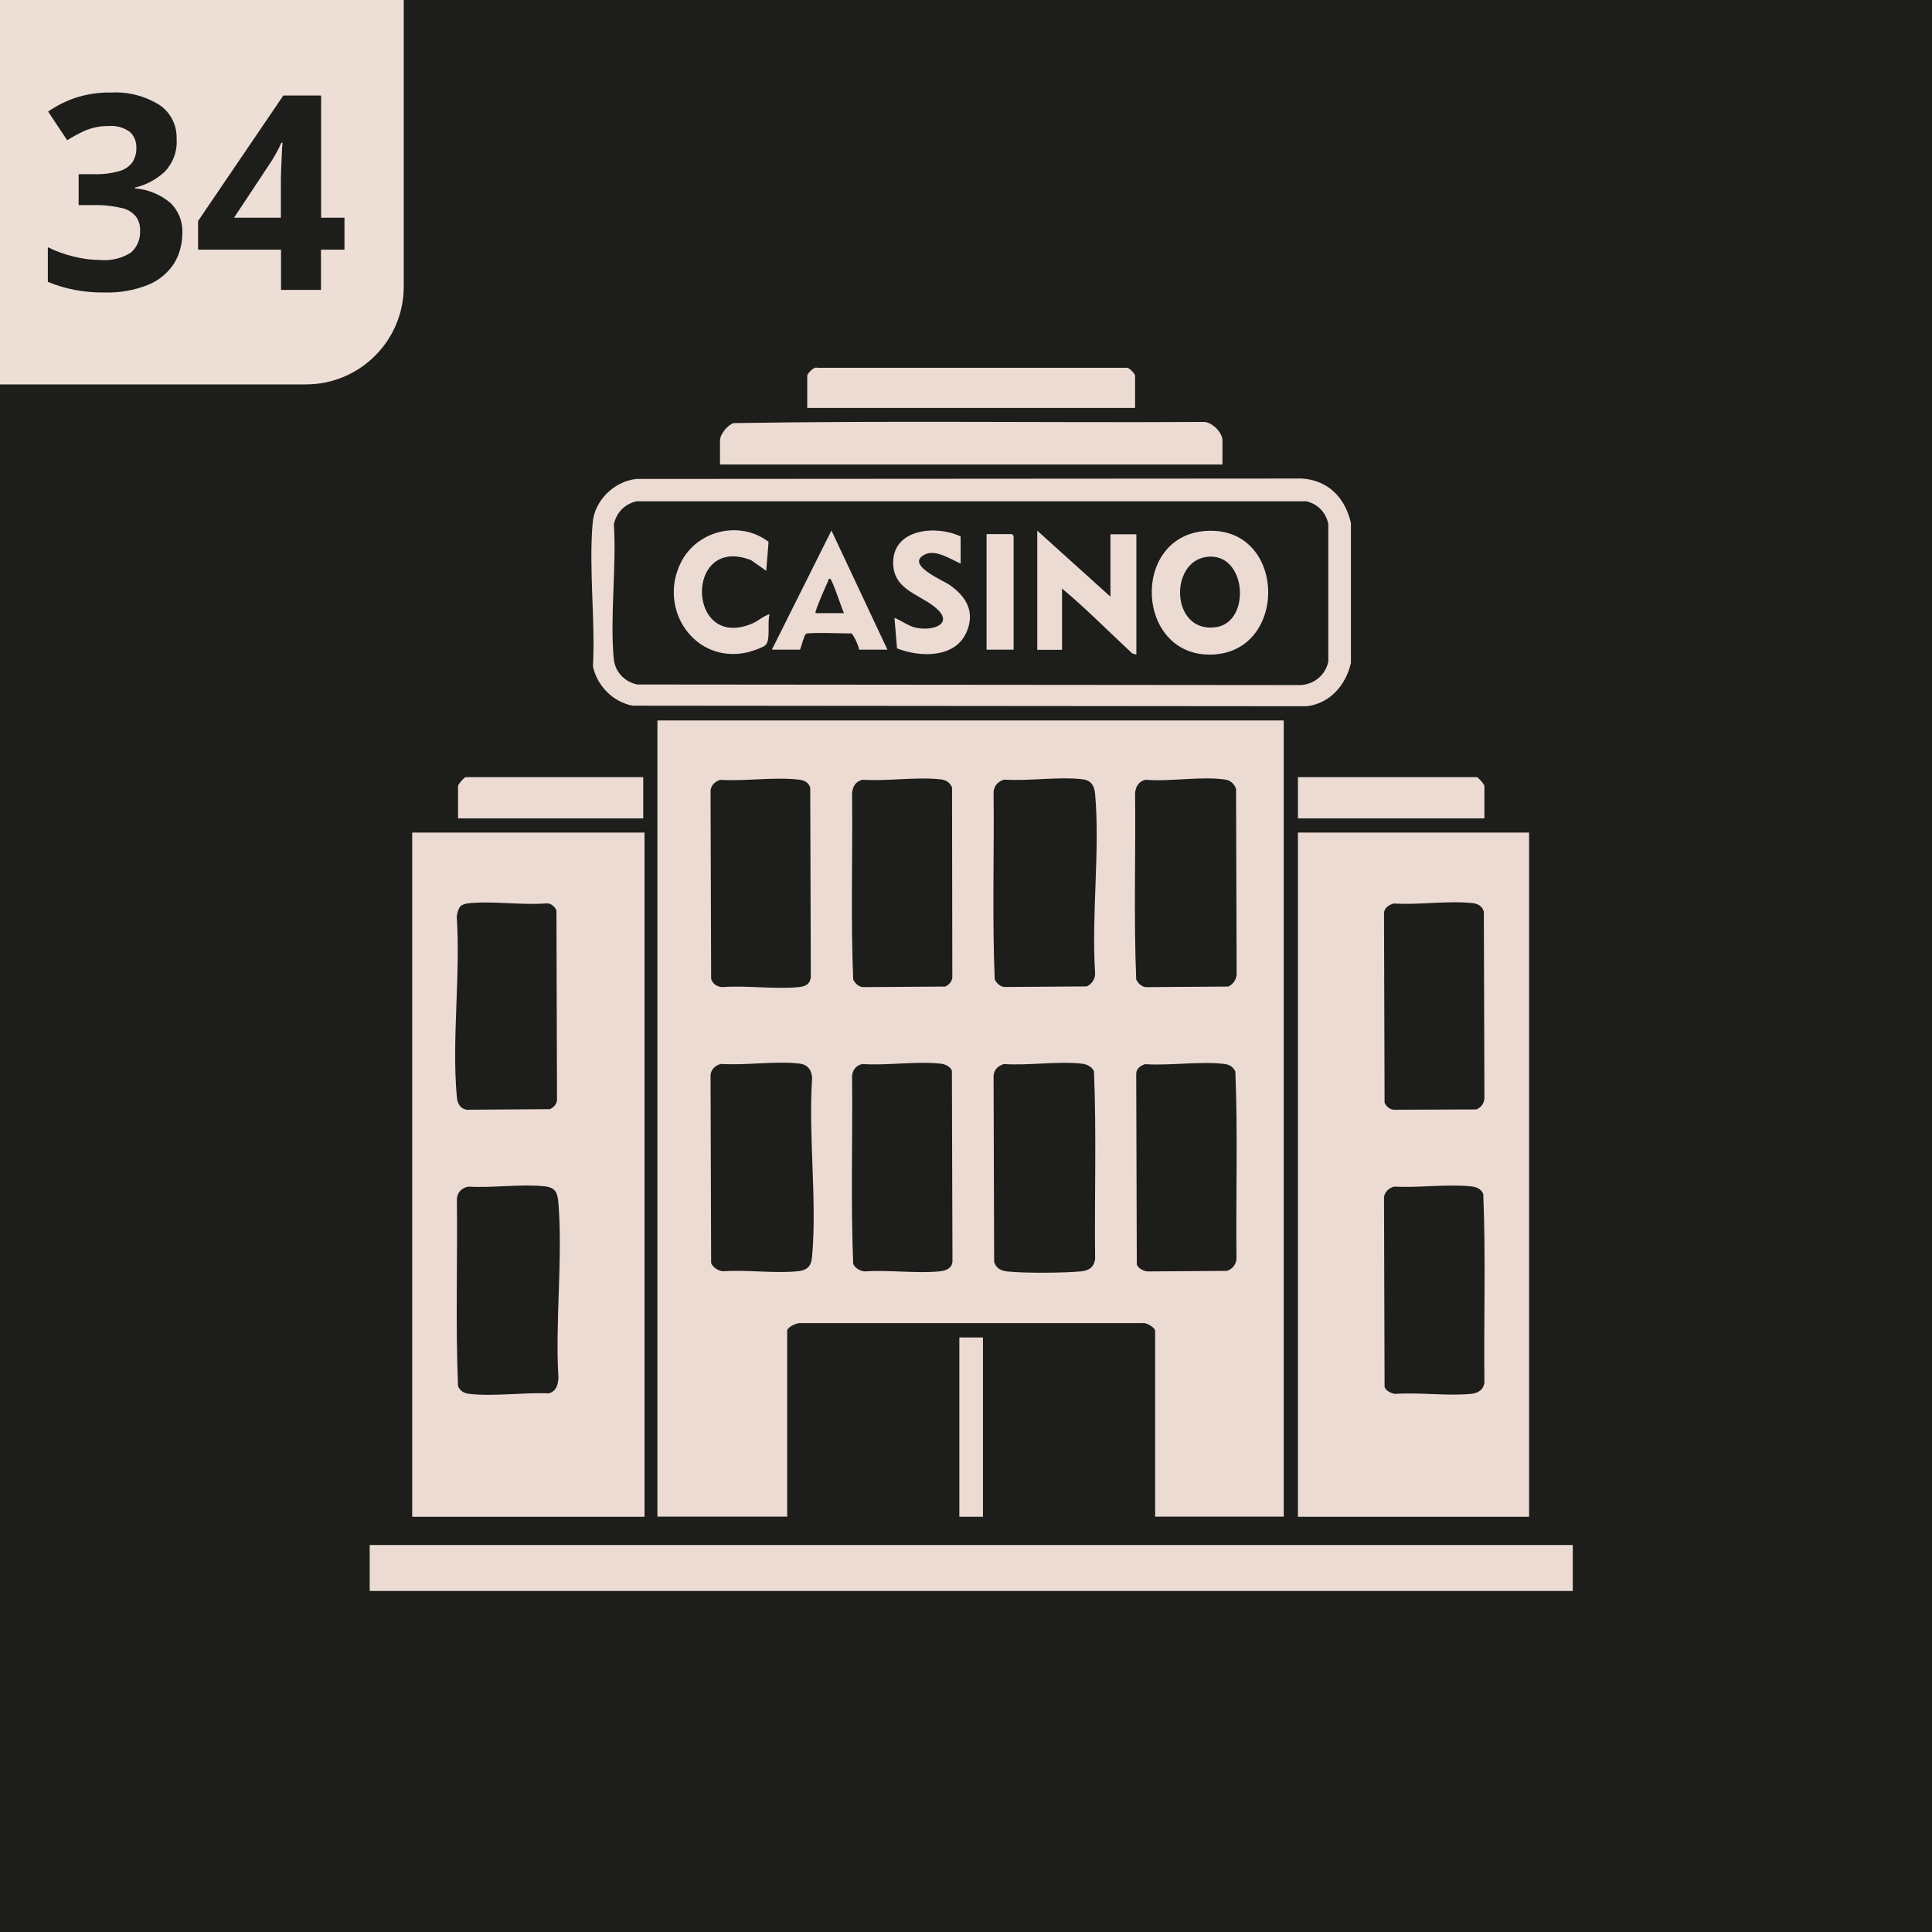
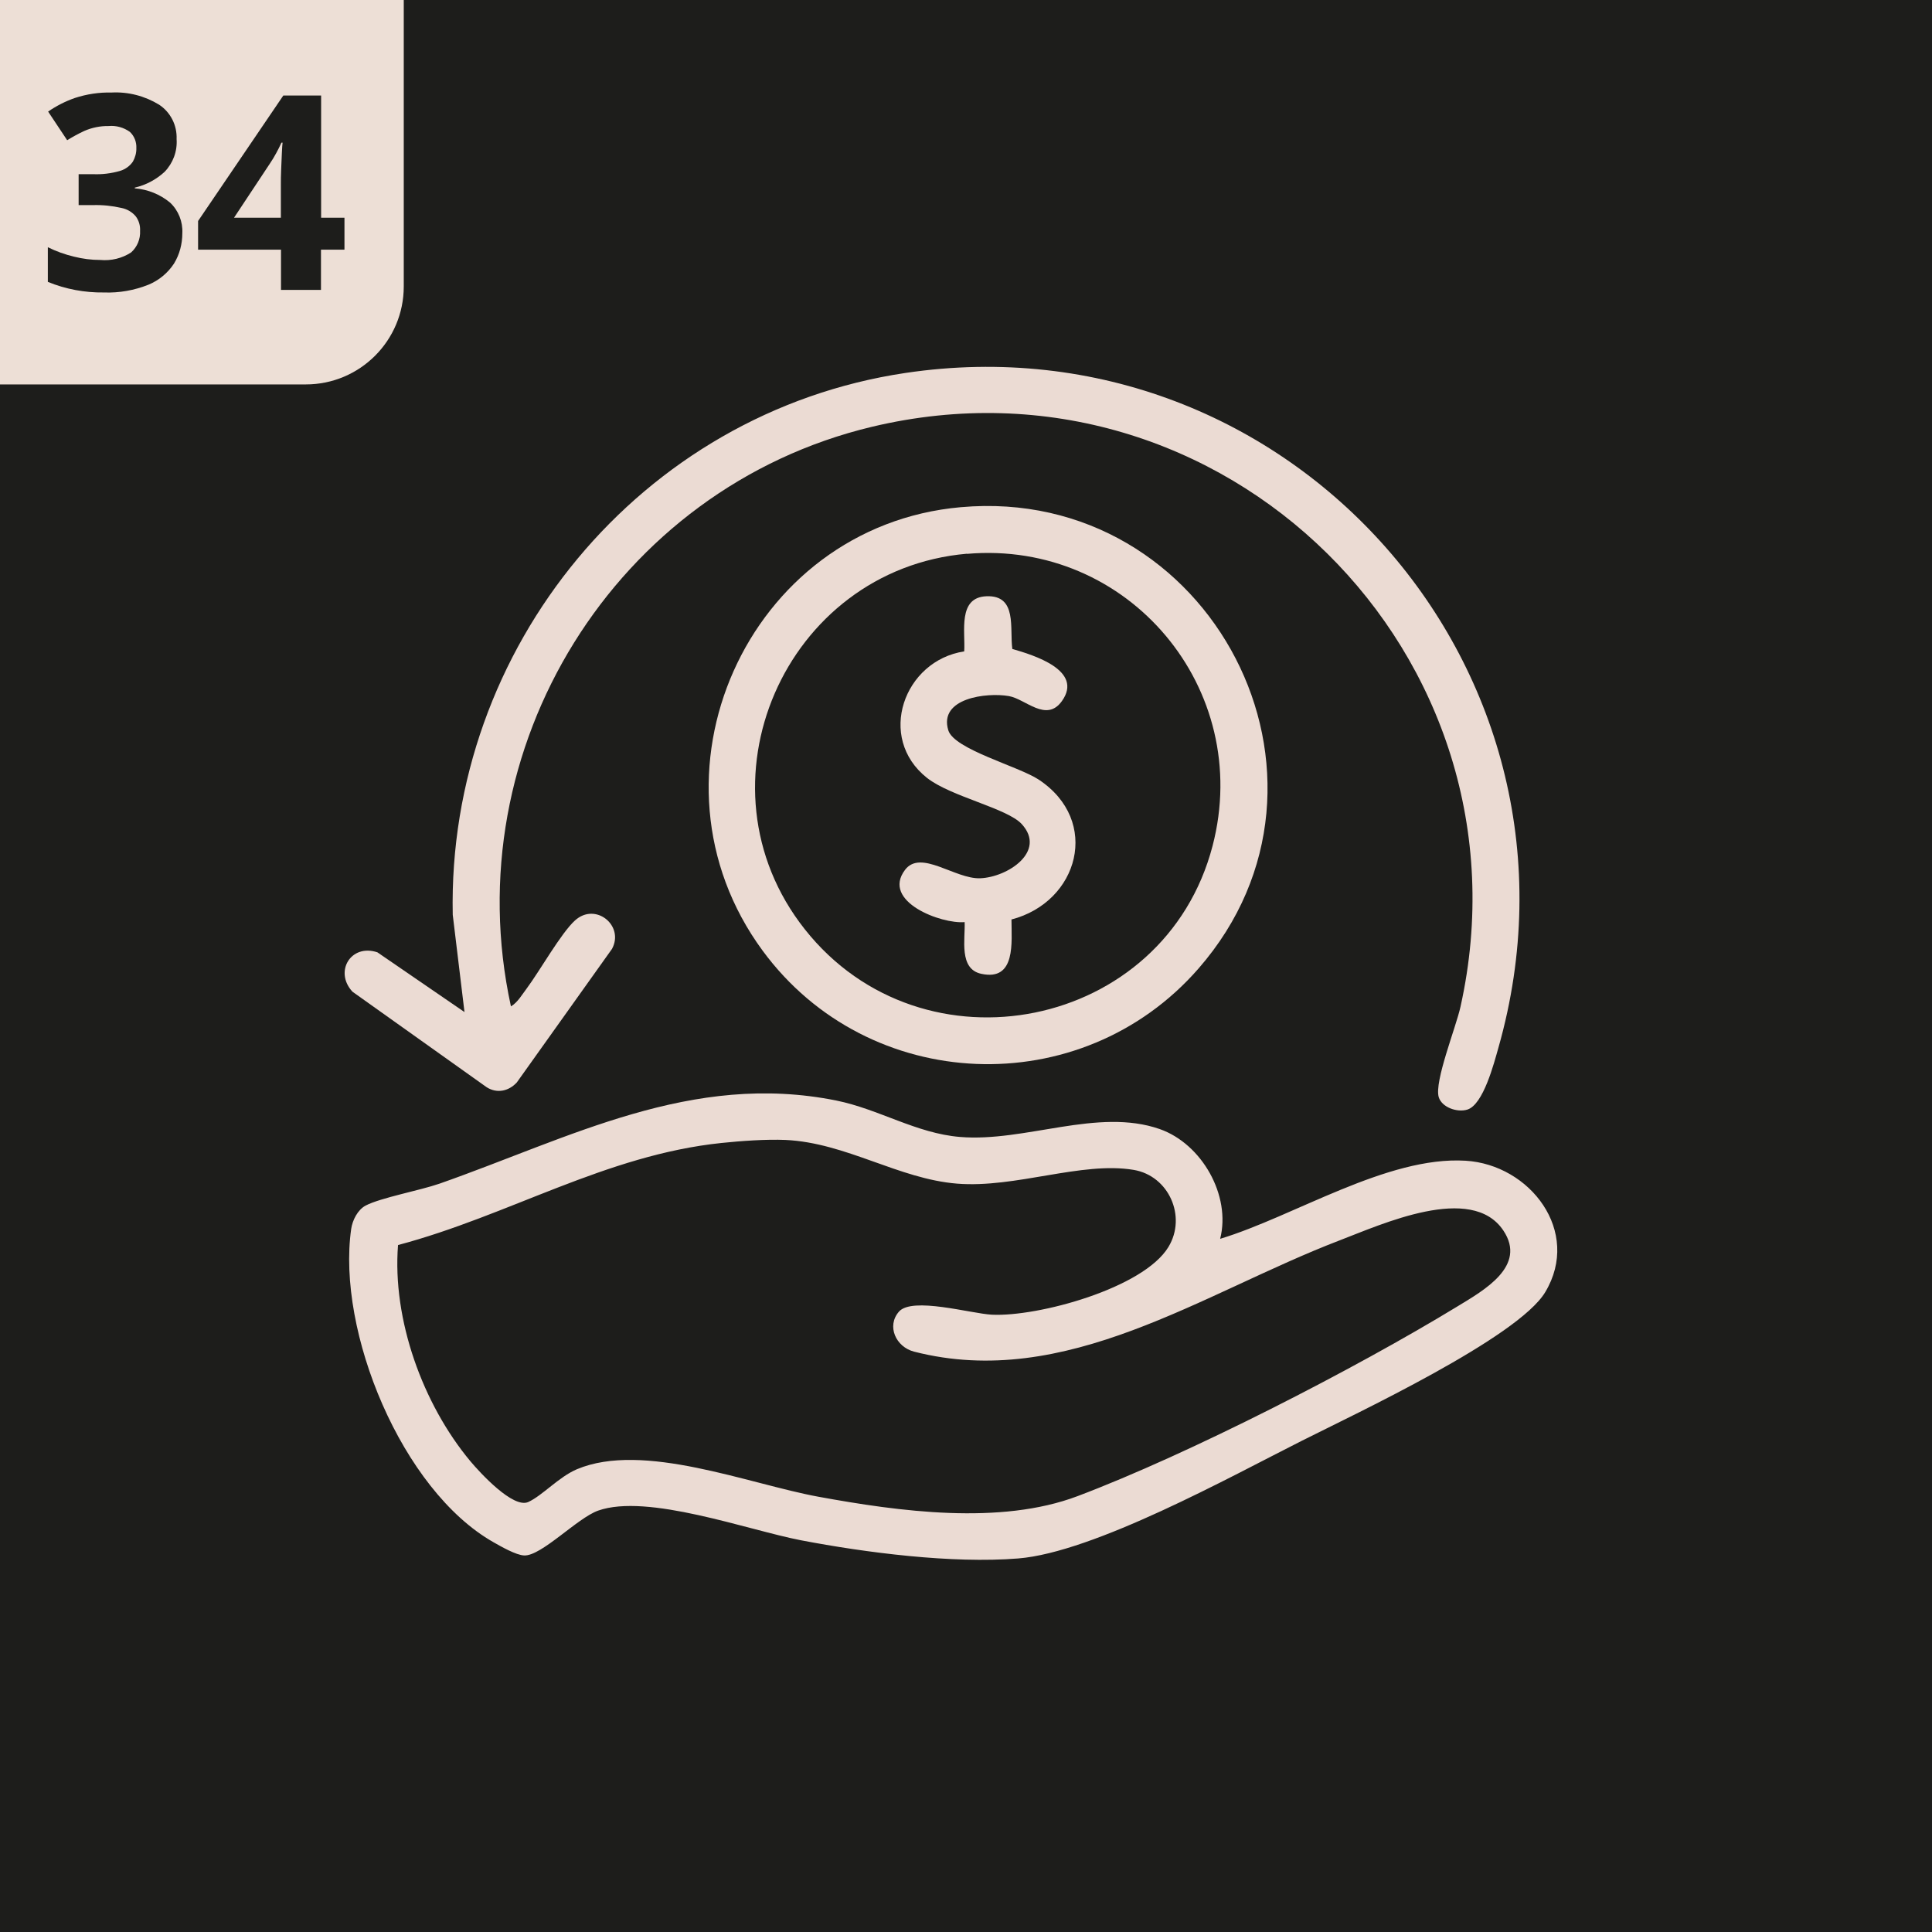
<svg xmlns="http://www.w3.org/2000/svg" id="Capa_1" data-name="Capa 1" viewBox="0 0 134.89 134.89">
  <defs>
    <style>
      .cls-1 {
        font-family: NotoSans-Bold, 'Noto Sans';
        font-size: 19px;
        font-weight: 700;
      }

      .cls-1, .cls-2 {
        fill: #1d1d1b;
      }

      .cls-1, .cls-3 {
        isolation: isolate;
      }

      .cls-4 {
        fill: #eddfd6;
      }

      .cls-5 {
        fill: #ebdbd3;
      }
    </style>
  </defs>
  <g id="_34" data-name=" 34">
    <path class="cls-2" d="M-.62-.15h135.62v135.74H-.62V-.15Z" />
    <path class="cls-4" d="M-.29-.18h28.48v20.18c0,3.78-3.06,6.84-6.84,6.84H-.29V-.18Z" />
    <text class="cls-1" transform="translate(2.22 -2.32)">
      <tspan x="0" y="0">34</tspan>
    </text>
    <g class="cls-3">
      <path class="cls-2" d="M24.04,17.43h-1.63v2.81h-2.79v-2.81h-5.79v-2l5.95-8.76h2.64v8.53h1.63v2.22ZM19.61,15.2v-2.3c0-.29,0-.65.02-1.06s.03-.81.05-1.17c.02-.36.03-.6.05-.71h-.08c-.11.25-.24.5-.37.74-.13.24-.28.49-.45.74l-2.49,3.76h3.27Z" />
      <path class="cls-2" d="M12.33,9.71c.06.85-.25,1.68-.84,2.29-.59.54-1.3.92-2.08,1.1v.05c.91.07,1.77.42,2.47,1,.58.55.89,1.33.85,2.13,0,.75-.19,1.48-.58,2.12-.43.66-1.06,1.18-1.79,1.48-.98.39-2.04.58-3.1.54-1.34.02-2.68-.23-3.92-.74v-2.42c.58.29,1.2.51,1.83.66.6.15,1.21.23,1.83.23.76.07,1.52-.11,2.16-.53.42-.38.65-.93.62-1.5.02-.36-.08-.71-.29-1-.25-.31-.61-.52-1-.6-.66-.15-1.33-.22-2-.2h-1v-2.16h.99c.64.03,1.29-.05,1.91-.23.36-.11.68-.34.89-.65.16-.29.25-.61.24-.94.02-.42-.14-.84-.45-1.13-.43-.31-.96-.46-1.49-.41-.58-.01-1.16.11-1.69.34-.41.19-.81.41-1.2.65l-1.33-2c.58-.4,1.21-.72,1.87-.95.83-.27,1.69-.4,2.56-.38,1.17-.06,2.32.24,3.32.85.8.53,1.26,1.44,1.22,2.4Z" />
    </g>
-     <g>
-       <path class="cls-5" d="M89.63,50.3v55.59h-8.98v-12.97c0-.22-.61-.6-.86-.54h-23.89c-.26-.04-.94.27-.94.54v12.97h-9.06v-55.59h43.73ZM50.33,54.44c-.36.07-.7.39-.72.76l.04,13.14c.11.35.38.53.74.58,1.72-.13,3.66.16,5.36,0,.47-.04.8-.19.86-.7l-.04-13.22c-.12-.4-.43-.53-.83-.57-1.68-.19-3.7.12-5.42.02ZM60.21,54.44c-.47.13-.67.45-.72.93.05,4.34-.1,8.7.08,13.02.13.27.39.52.7.53l5.73-.04c.26-.12.48-.36.49-.66l-.02-13.24c-.14-.33-.4-.52-.76-.56-1.68-.2-3.78.14-5.5.02ZM70.09,54.44c-.41.12-.67.41-.72.84.05,4.36-.1,8.75.08,13.1.13.27.39.52.7.53l5.73-.04c.36-.18.58-.5.58-.91-.27-4.04.35-8.54,0-12.52-.05-.56-.26-.96-.87-1.03-1.68-.2-3.78.14-5.5.02ZM79.97,54.44c-.47.13-.67.45-.72.93.05,4.34-.1,8.7.08,13.02.13.27.39.52.7.53l5.73-.04c.36-.18.58-.5.58-.91l-.04-12.89c-.11-.34-.39-.6-.75-.65-1.63-.25-3.88.16-5.58.01ZM50.33,74.29c-.36.07-.7.39-.72.76l.04,13.14c.15.32.48.53.83.57,1.67-.12,3.55.16,5.19,0,.68-.06.97-.34,1.03-1.03.35-3.96-.27-8.43,0-12.44-.02-.56-.29-.96-.87-1.03-1.68-.2-3.78.14-5.5.02ZM60.21,74.29c-.42.08-.7.42-.72.85.05,4.36-.1,8.75.08,13.1.12.3.48.49.79.53,1.68-.12,3.54.15,5.19,0,.45-.04.92-.19.95-.7l-.04-13.31c-.09-.28-.47-.46-.74-.49-1.68-.2-3.78.14-5.5.02ZM70.09,74.29c-.41.13-.7.39-.72.85l.04,12.97c.14.44.47.61.91.66,1.19.13,3.89.11,5.11,0,.57-.05.94-.26,1.03-.87-.05-4.36.1-8.75-.08-13.1-.12-.3-.48-.49-.79-.53-1.68-.2-3.78.14-5.5.02ZM79.97,74.29c-.33.11-.63.3-.64.68l.04,13.31c.09.28.47.46.74.49l5.56-.04c.38-.13.61-.42.66-.82-.05-4.36.1-8.75-.08-13.1-.16-.34-.43-.49-.79-.53-1.7-.19-3.76.13-5.5.02Z" />
-       <path class="cls-5" d="M45,58.13v47.77h-16.22v-47.77h16.22ZM32.17,63.26c-.16.15-.27.53-.28.75.27,4.04-.35,8.53,0,12.52.04.47.19.86.7.95l5.81-.04c.26-.12.48-.36.49-.66l-.04-13.22c-.12-.26-.36-.48-.66-.49-1.75.15-3.81-.19-5.52,0-.15.02-.4.09-.51.19ZM32.7,82.85c-.46.09-.75.37-.8.84.05,4.36-.1,8.75.08,13.1.16.34.43.49.79.53,1.71.19,3.82-.11,5.56-.04.52-.16.62-.58.66-1.07-.24-3.96.31-8.27,0-12.19-.06-.71-.17-1.1-.95-1.19-1.65-.18-3.65.12-5.33.02Z" />
-       <path class="cls-5" d="M106.76,58.13v47.77h-16.14v-47.77h16.14ZM97.27,63.09c-.33.11-.63.3-.64.68l.04,13.22c.12.26.36.48.66.49l5.75-.02c.33-.14.52-.4.56-.76l-.04-13.06c-.11-.35-.38-.53-.74-.58-1.71-.2-3.83.14-5.58.02ZM97.35,82.85c-.36.07-.7.39-.72.76l.04,13.22c.09.28.47.46.74.49,1.7-.12,3.61.16,5.28,0,.49-.05.87-.26.95-.78-.05-4.39.1-8.81-.08-13.18-.17-.38-.48-.49-.87-.53-1.67-.17-3.63.11-5.33.02Z" />
-       <rect class="cls-5" x="25.81" y="107.87" width="84" height="3.21" />
-       <path class="cls-5" d="M44.4,33.44l46.51-.03c1.85.13,3,1.35,3.41,3.1v9.78c-.36,1.55-1.46,2.82-3.08,3.02l-47.07-.04c-1.37-.26-2.48-1.38-2.77-2.74.17-3.23-.3-6.84-.02-10.03.13-1.56,1.49-2.88,3.03-3.06ZM44.4,35.01c-.8.2-1.36.78-1.54,1.59.19,3.02-.28,6.41-.01,9.38.08.92.75,1.63,1.65,1.81l46.33.04c.94-.06,1.71-.71,1.91-1.63v-9.61c-.16-.81-.72-1.39-1.52-1.59h-46.82Z" />
-       <path class="cls-5" d="M85.35,32.43h-35.08v-1.69c0-.42.53-1.06.94-1.2,10.91-.18,21.86-.02,32.78-.08.59-.05,1.36.73,1.36,1.28v1.69Z" />
-       <path class="cls-5" d="M79.25,28.48h-22.89v-2.26c0-.13.48-.65.69-.54h21.59c.19-.06.61.44.61.54v2.26Z" />
-       <path class="cls-5" d="M103.63,57.14h-13.01v-2.88h12.48c.1,0,.54.5.54.62v2.26Z" />
-       <path class="cls-5" d="M44.91,54.26v2.88h-12.93v-2.26c0-.12.44-.62.54-.62h12.39Z" />
-       <rect class="cls-5" x="66.98" y="93.38" width="1.65" height="12.52" />
-       <path class="cls-5" d="M84.18,37.07c5.64-.39,5.83,8.42.47,8.63s-5.76-8.26-.47-8.63ZM84.26,38.88c-2.66.33-2.51,5.35.63,4.91,2.5-.35,2.15-5.26-.63-4.91Z" />
-       <path class="cls-5" d="M77.53,41.66v-4.36h1.81v8.4l-.29-.08c-1.63-1.51-3.2-3.11-4.9-4.53v4.28h-1.73v-8.32l5.11,4.61Z" />
-       <path class="cls-5" d="M53.48,39.84l-1.04-.73c-4.66-1.82-4.52,6.38.09,4.42.44-.19.77-.53,1.21-.65-.19.52.08,1.76-.28,2.15-.18.19-1.01.45-1.29.52-3.68.82-6.26-3.03-4.63-6.28,1.12-2.24,4.12-2.97,6.12-1.44l-.16,2Z" />
-       <path class="cls-5" d="M53.89,45.36l4.16-8.32,3.91,8.32h-1.98c0-.21-.4-1.09-.55-1.14-.41.02-3.07-.09-3.17.04-.15.2-.3.84-.4,1.1h-1.98ZM56.94,42.81h1.98c-.13-.29-.82-2.36-.95-2.39-.16-.04-.12.08-.16.17-.12.25-.96,2.14-.87,2.22Z" />
-       <path class="cls-5" d="M67.07,37.46v1.89c-.68-.3-1.74-1.01-2.49-.64-1.43.7,1.26,1.81,1.71,2.12,1.17.81,1.82,1.9,1.18,3.33-.81,1.82-3.26,1.73-4.84,1.11l-.18-2.13c.5.19,1.02.61,1.56.7,1.27.23,2.65-.35,1.23-1.48-1.14-.91-2.92-1.22-2.88-3.14.05-2.33,3.05-2.56,4.7-1.77Z" />
-       <path class="cls-5" d="M70.77,45.36h-1.89v-8.07h1.77s.12.11.12.12v7.95Z" />
-     </g>
+   </g>
+   <g>
+     <path class="cls-5" d="M85.2,86.49c5.15-1.56,11.64-5.78,17.12-5.45,4.51.27,8.1,4.94,5.57,9.17-1.9,3.18-13.22,8.48-17.01,10.39-5,2.52-14.52,7.79-19.8,8.21-4.6.37-10.61-.4-15.16-1.27-3.73-.72-10.72-3.29-14.16-2.07-1.46.52-3.96,3.18-5.16,3.13-.57-.02-1.61-.62-2.14-.92-6.41-3.63-10.96-14.73-9.94-21.88.09-.61.45-1.33,1.01-1.63,1.06-.55,3.78-1.05,5.16-1.53,9.09-3.19,17.61-7.84,27.71-5.8,2.96.6,5.58,2.29,8.62,2.54,4.56.38,9.63-2.06,13.95-.55,2.94,1.03,4.99,4.64,4.22,7.66ZM27.79,86.93c-.41,5.2,1.73,11.11,5.05,15.09.68.81,2.98,3.32,4.04,2.85.99-.45,2.13-1.75,3.4-2.29,4.63-1.95,11.99,1.03,16.86,1.92,5.62,1.03,12.69,2,18.09-.04,7.79-2.94,19.38-8.89,26.53-13.25,1.84-1.12,4.87-2.81,3.2-5.3-2.22-3.32-8.51-.42-11.45.7-9.57,3.67-19.08,10.48-29.69,7.76-1.28-.33-1.93-1.79-1.06-2.79.92-1.06,5.02.13,6.48.21,3.24.16,10.6-1.85,12.34-4.73,1.29-2.13.02-4.97-2.43-5.38-3.63-.61-8.24,1.29-12.33.96s-7.74-2.85-11.97-3.05c-1.34-.06-3.13.07-4.47.21-8.09.84-14.86,5.08-22.6,7.13Z" />
+     <path class="cls-5" d="M35.68,70.26c.46-.27.77-.82,1.09-1.24.91-1.22,2.4-3.87,3.37-4.75,1.43-1.31,3.47.35,2.59,1.98l-6.65,9.33c-.56.6-1.37.79-2.1.33l-9.37-6.67c-1.3-1.4-.11-3.37,1.74-2.75l6.08,4.17-.82-6.79c-.39-18.65,13.12-35.07,31.6-37.83,26.88-4.01,48.86,20.89,41.41,47.1-.31,1.09-1.05,3.98-2.17,4.33-.71.22-1.78-.15-2-.87-.32-1.09,1.2-4.86,1.52-6.31,5.46-24.56-16.59-46.35-41.1-40.49-17.91,4.28-29.13,22.43-25.2,40.45Z" />
+     <path class="cls-5" d="M67.1,35.41c17.46-1.55,28.13,18.97,16.58,32.21-8.19,9.39-23.05,8.79-30.43-1.24-8.92-12.12-1.1-29.65,13.84-30.97ZM67.51,38.66c-12.72,1.11-19.29,16.15-11.32,26.22,8.24,10.42,25.12,7.03,28.47-5.82,2.86-10.96-5.86-21.37-17.15-20.39Z" />
+     <path class="cls-5" d="M70.62,64.2c0,1.57.33,4.32-2.11,3.79-1.58-.34-1.11-2.42-1.16-3.61-1.61.15-5.84-1.43-4.16-3.65,1.1-1.45,3.48.65,5.24.59,1.92-.07,4.65-1.87,2.91-3.78-1.01-1.11-4.96-1.92-6.62-3.23-3.54-2.8-1.62-8.19,2.6-8.83.09-1.37-.47-3.77,1.55-3.85,2.18-.09,1.61,2.26,1.81,3.68,1.46.42,5,1.49,3.46,3.64-1.09,1.52-2.54-.15-3.7-.35-1.56-.27-4.92.14-4.23,2.39.4,1.33,4.9,2.51,6.31,3.44,4.36,2.88,2.8,8.55-1.91,9.77Z" />
  </g>
</svg>
